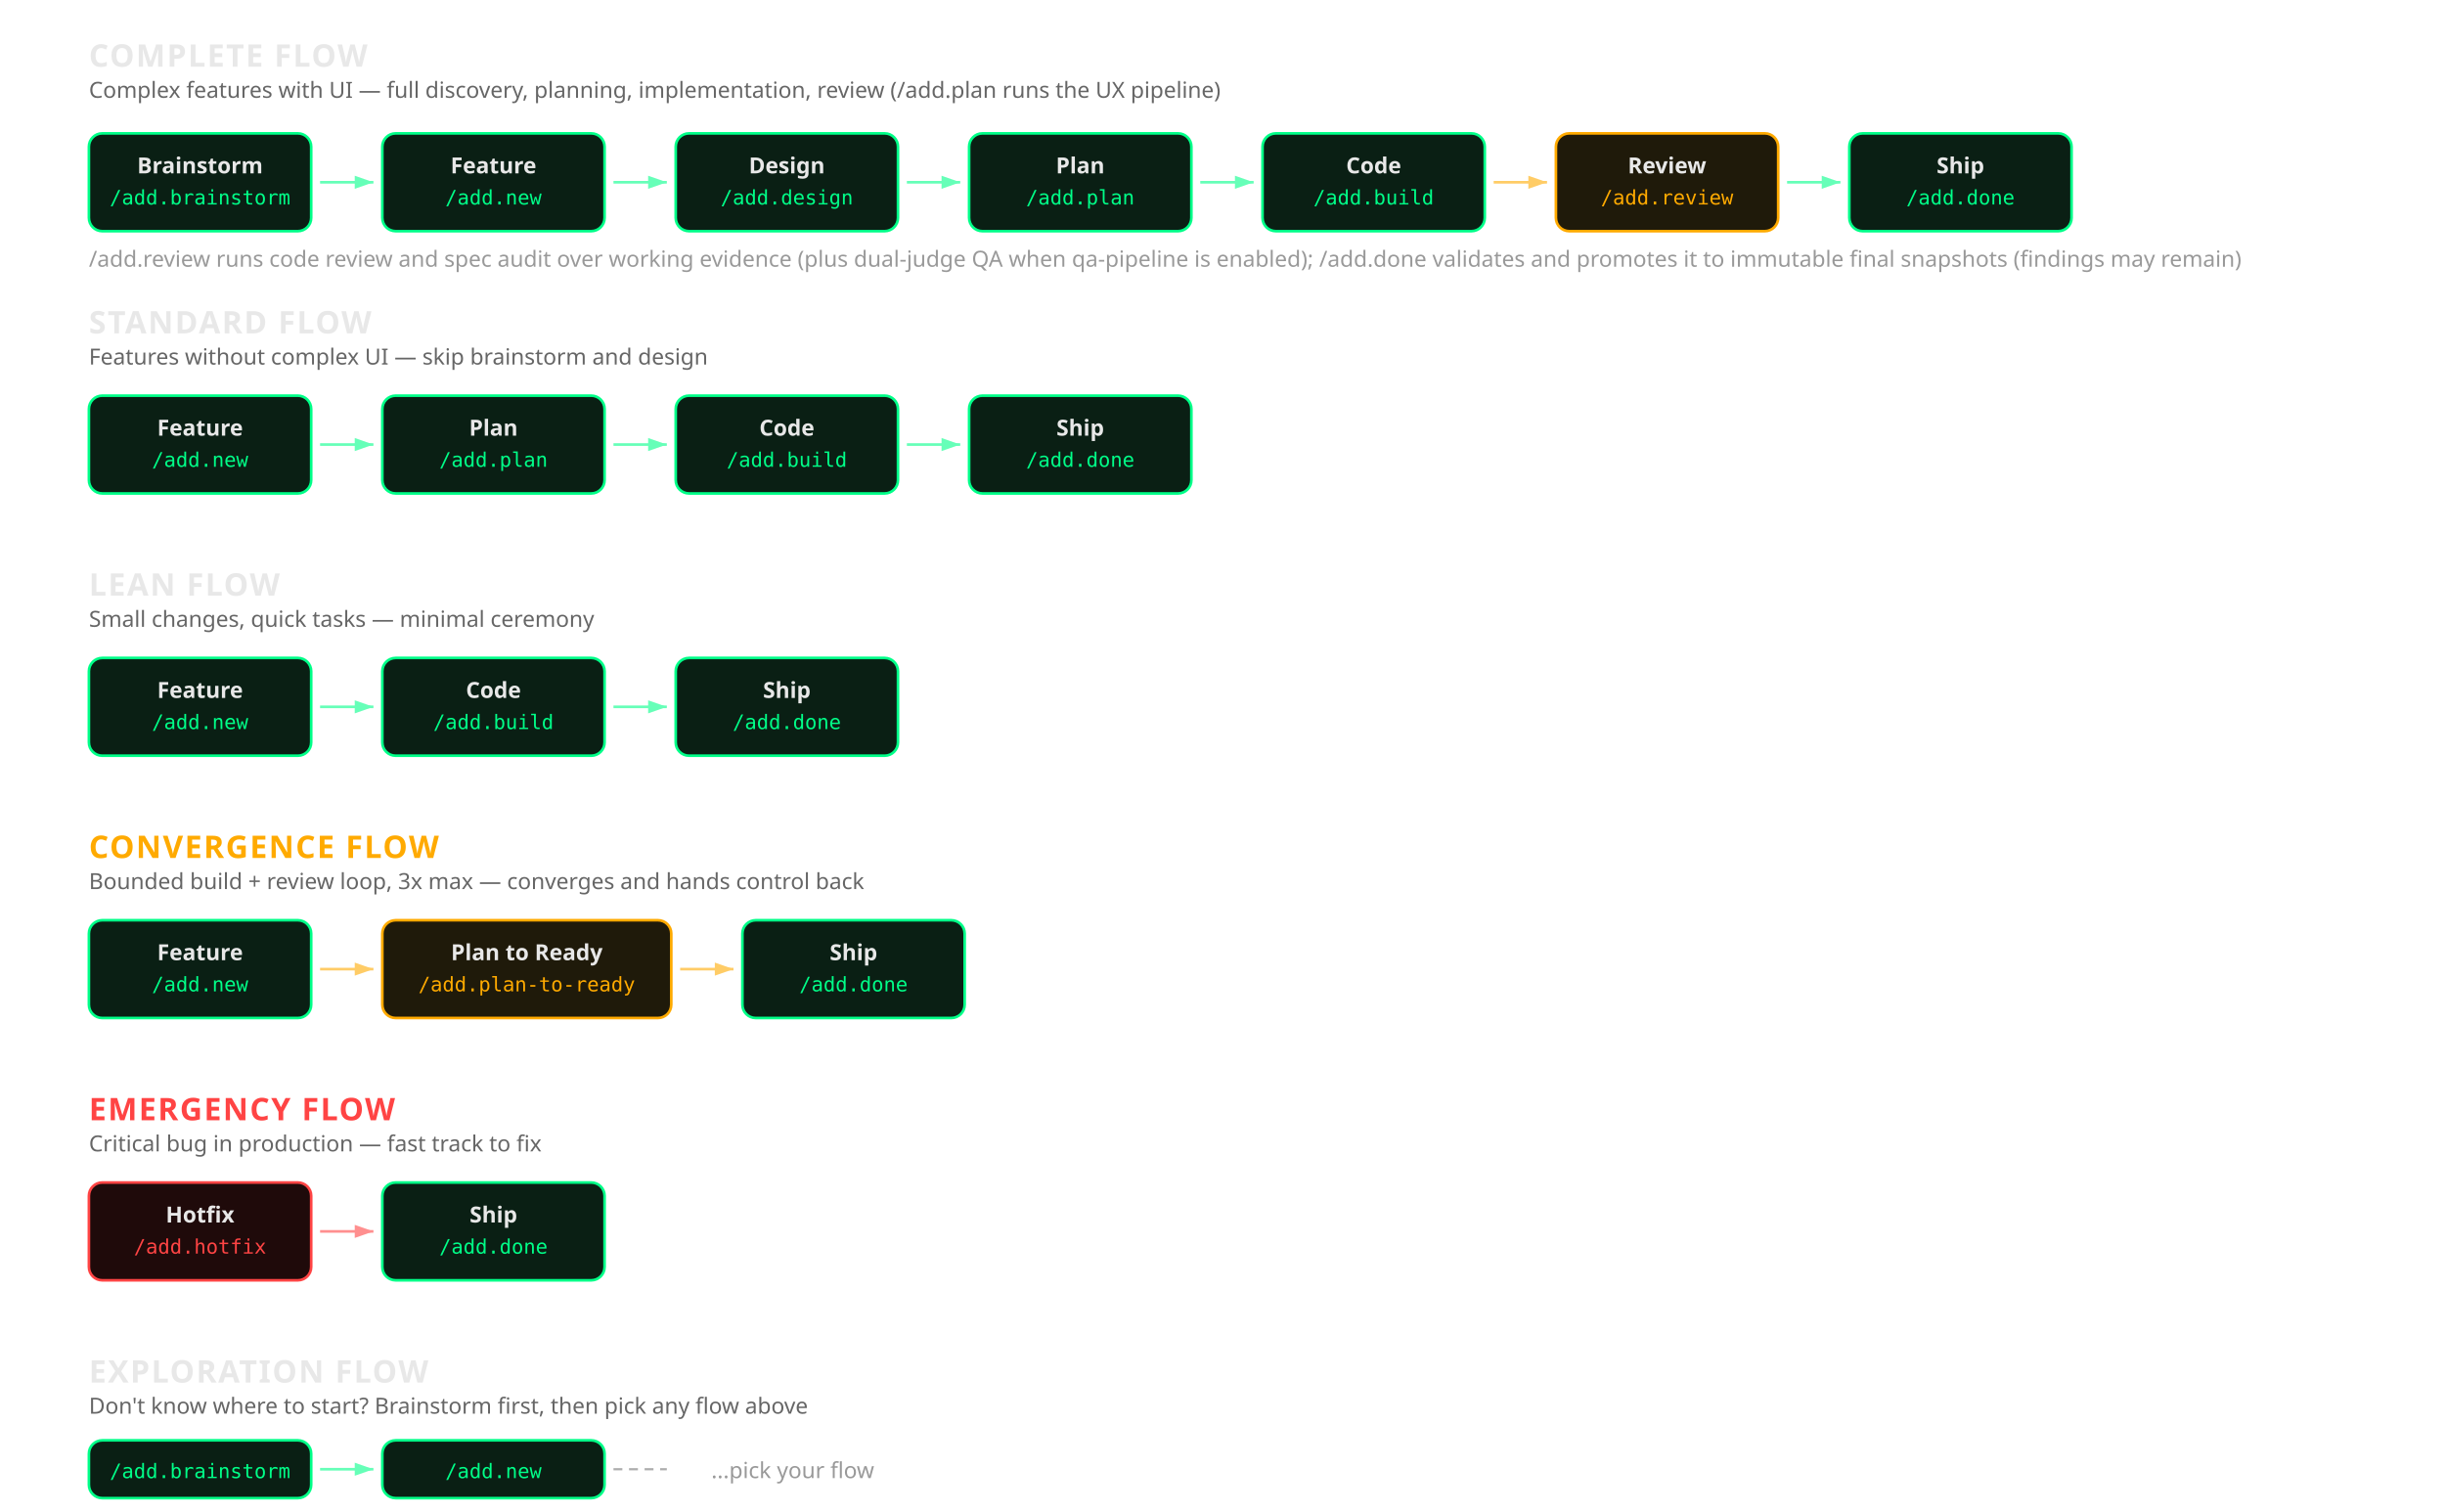
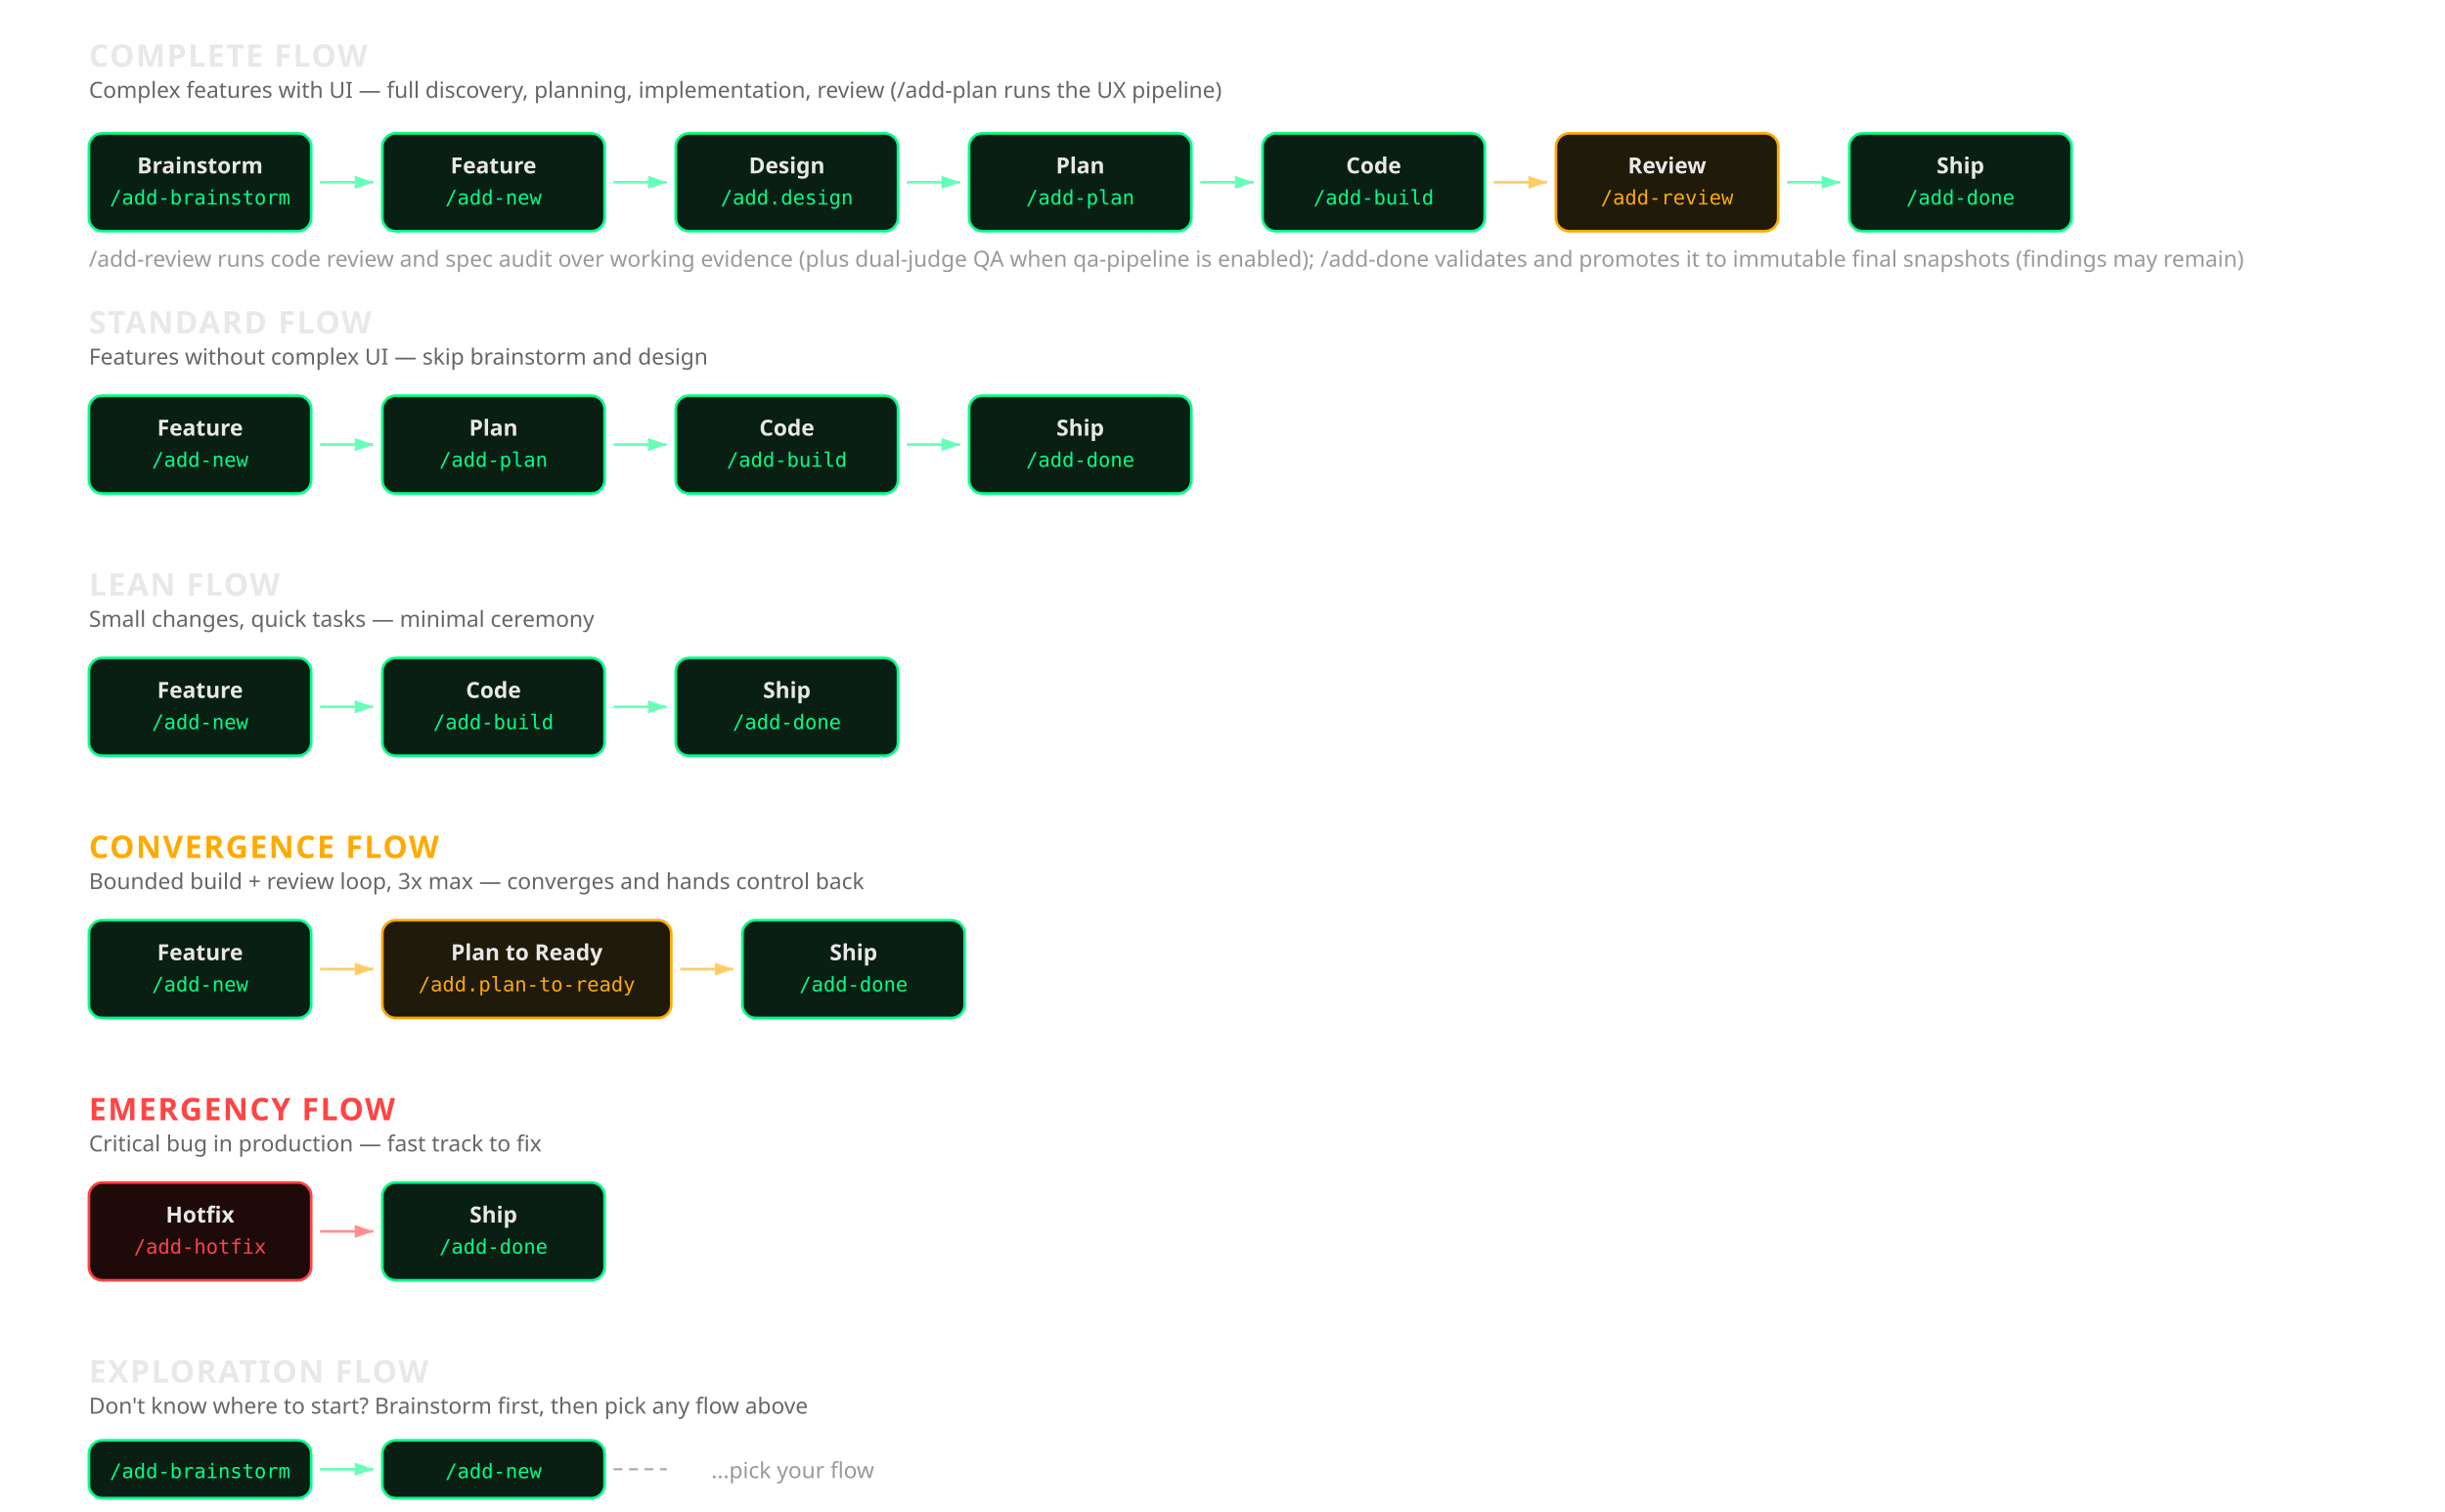
<svg xmlns="http://www.w3.org/2000/svg" viewBox="0 0 1100 680" fill="none">
  <style>
    .title { fill: #e8e8e8; font-family: 'Syne', sans-serif; font-size: 11px; font-weight: 700; }
    .cmd { fill: #00ff88; font-family: 'JetBrains Mono', monospace; font-size: 9px; }
    .desc { fill: #666; font-family: 'Outfit', sans-serif; font-size: 9px; }
    .node { fill: #111; stroke: #222; stroke-width: 1.2; }
    .node-on { fill: #0a1f14; stroke: #00ff88; stroke-width: 1.2; }
    .node-warn { fill: #1f1a0a; stroke: #ffaa00; stroke-width: 1.2; }
    .node-err { fill: #1f0a0a; stroke: #ff4444; stroke-width: 1.2; }
    .ntxt { fill: #e8e8e8; font-family: 'Syne', sans-serif; font-size: 10px; font-weight: 600; }
    .arrow { stroke: #00ff88; stroke-width: 1.2; fill: none; marker-end: url(#ag); opacity: 0.6; }
    .arrow-w { stroke: #ffaa00; stroke-width: 1.2; fill: none; marker-end: url(#aw); opacity: 0.6; }
    .arrow-e { stroke: #ff4444; stroke-width: 1.2; fill: none; marker-end: url(#ae); opacity: 0.6; }
    .arrow-dim { stroke: #333; stroke-width: 1; fill: none; stroke-dasharray: 4 3; opacity: 0.4; }
    .label { fill: #e8e8e8; font-family: 'Syne', sans-serif; font-size: 14px; font-weight: 800; letter-spacing: 0.05em; }
    .sublabel { fill: #666; font-family: 'Outfit', sans-serif; font-size: 10px; }
    .badge { fill: #00ff88; font-family: 'JetBrains Mono', monospace; font-size: 8px; font-weight: 600; }
    .badge-bg { fill: #0a1f14; stroke: #00ff88; stroke-width: 0.8; rx: 4; }
  </style>
  <defs>
    <marker id="ag" viewBox="0 0 10 7" refX="10" refY="3.5" markerWidth="7" markerHeight="5" orient="auto">
      <polygon points="0 0,10 3.5,0 7" fill="#00ff88" />
    </marker>
    <marker id="aw" viewBox="0 0 10 7" refX="10" refY="3.5" markerWidth="7" markerHeight="5" orient="auto">
      <polygon points="0 0,10 3.5,0 7" fill="#ffaa00" />
    </marker>
    <marker id="ae" viewBox="0 0 10 7" refX="10" refY="3.5" markerWidth="7" markerHeight="5" orient="auto">
      <polygon points="0 0,10 3.5,0 7" fill="#ff4444" />
    </marker>
  </defs>
  <text x="40" y="30" class="label">COMPLETE FLOW</text>
-   <text x="40" y="44" class="sublabel">Complex features with UI — full discovery, planning, implementation, review (/add.plan runs the UX pipeline)</text>
+   <text x="40" y="44" class="sublabel">Complex features with UI — full discovery, planning, implementation, review (/add-plan runs the UX pipeline)</text>
  <g transform="translate(40, 60)">
    <rect x="0" y="0" width="100" height="44" rx="6" class="node-on" />
    <text x="50" y="18" text-anchor="middle" class="ntxt">Brainstorm</text>
-     <text x="50" y="32" text-anchor="middle" class="cmd">/add.brainstorm</text>
+     <text x="50" y="32" text-anchor="middle" class="cmd">/add-brainstorm</text>
  </g>
  <line x1="144" y1="82" x2="168" y2="82" class="arrow" />
  <g transform="translate(172, 60)">
    <rect x="0" y="0" width="100" height="44" rx="6" class="node-on" />
    <text x="50" y="18" text-anchor="middle" class="ntxt">Feature</text>
-     <text x="50" y="32" text-anchor="middle" class="cmd">/add.new</text>
+     <text x="50" y="32" text-anchor="middle" class="cmd">/add-new</text>
  </g>
  <line x1="276" y1="82" x2="300" y2="82" class="arrow" />
  <g transform="translate(304, 60)">
    <rect x="0" y="0" width="100" height="44" rx="6" class="node-on" />
    <text x="50" y="18" text-anchor="middle" class="ntxt">Design</text>
    <text x="50" y="32" text-anchor="middle" class="cmd">/add.design</text>
  </g>
  <line x1="408" y1="82" x2="432" y2="82" class="arrow" />
  <g transform="translate(436, 60)">
    <rect x="0" y="0" width="100" height="44" rx="6" class="node-on" />
    <text x="50" y="18" text-anchor="middle" class="ntxt">Plan</text>
-     <text x="50" y="32" text-anchor="middle" class="cmd">/add.plan</text>
+     <text x="50" y="32" text-anchor="middle" class="cmd">/add-plan</text>
  </g>
  <line x1="540" y1="82" x2="564" y2="82" class="arrow" />
  <g transform="translate(568, 60)">
    <rect x="0" y="0" width="100" height="44" rx="6" class="node-on" />
    <text x="50" y="18" text-anchor="middle" class="ntxt">Code</text>
-     <text x="50" y="32" text-anchor="middle" class="cmd">/add.build</text>
+     <text x="50" y="32" text-anchor="middle" class="cmd">/add-build</text>
  </g>
  <line x1="672" y1="82" x2="696" y2="82" class="arrow-w" />
  <g transform="translate(700, 60)">
    <rect x="0" y="0" width="100" height="44" rx="6" class="node-warn" />
    <text x="50" y="18" text-anchor="middle" class="ntxt">Review</text>
-     <text x="50" y="32" text-anchor="middle" class="cmd" style="fill:#ffaa00">/add.review</text>
+     <text x="50" y="32" text-anchor="middle" class="cmd" style="fill:#ffaa00">/add-review</text>
  </g>
  <line x1="804" y1="82" x2="828" y2="82" class="arrow" />
  <g transform="translate(832, 60)">
    <rect x="0" y="0" width="100" height="44" rx="6" class="node-on" />
    <text x="50" y="18" text-anchor="middle" class="ntxt">Ship</text>
-     <text x="50" y="32" text-anchor="middle" class="cmd">/add.done</text>
+     <text x="50" y="32" text-anchor="middle" class="cmd">/add-done</text>
  </g>
-   <text x="40" y="120" class="sublabel" style="fill:#999">/add.review runs code review and spec audit over working evidence (plus dual-judge QA when qa-pipeline is enabled); /add.done validates and promotes it to immutable final snapshots (findings may remain)</text>
+   <text x="40" y="120" class="sublabel" style="fill:#999">/add-review runs code review and spec audit over working evidence (plus dual-judge QA when qa-pipeline is enabled); /add-done validates and promotes it to immutable final snapshots (findings may remain)</text>
  <text x="40" y="150" class="label">STANDARD FLOW</text>
  <text x="40" y="164" class="sublabel">Features without complex UI — skip brainstorm and design</text>
  <g transform="translate(40, 178)">
    <rect x="0" y="0" width="100" height="44" rx="6" class="node-on" />
    <text x="50" y="18" text-anchor="middle" class="ntxt">Feature</text>
-     <text x="50" y="32" text-anchor="middle" class="cmd">/add.new</text>
+     <text x="50" y="32" text-anchor="middle" class="cmd">/add-new</text>
  </g>
  <line x1="144" y1="200" x2="168" y2="200" class="arrow" />
  <g transform="translate(172, 178)">
    <rect x="0" y="0" width="100" height="44" rx="6" class="node-on" />
    <text x="50" y="18" text-anchor="middle" class="ntxt">Plan</text>
-     <text x="50" y="32" text-anchor="middle" class="cmd">/add.plan</text>
+     <text x="50" y="32" text-anchor="middle" class="cmd">/add-plan</text>
  </g>
  <line x1="276" y1="200" x2="300" y2="200" class="arrow" />
  <g transform="translate(304, 178)">
    <rect x="0" y="0" width="100" height="44" rx="6" class="node-on" />
    <text x="50" y="18" text-anchor="middle" class="ntxt">Code</text>
-     <text x="50" y="32" text-anchor="middle" class="cmd">/add.build</text>
+     <text x="50" y="32" text-anchor="middle" class="cmd">/add-build</text>
  </g>
  <line x1="408" y1="200" x2="432" y2="200" class="arrow" />
  <g transform="translate(436, 178)">
    <rect x="0" y="0" width="100" height="44" rx="6" class="node-on" />
    <text x="50" y="18" text-anchor="middle" class="ntxt">Ship</text>
-     <text x="50" y="32" text-anchor="middle" class="cmd">/add.done</text>
+     <text x="50" y="32" text-anchor="middle" class="cmd">/add-done</text>
  </g>
  <text x="40" y="268" class="label">LEAN FLOW</text>
  <text x="40" y="282" class="sublabel">Small changes, quick tasks — minimal ceremony</text>
  <g transform="translate(40, 296)">
    <rect x="0" y="0" width="100" height="44" rx="6" class="node-on" />
    <text x="50" y="18" text-anchor="middle" class="ntxt">Feature</text>
-     <text x="50" y="32" text-anchor="middle" class="cmd">/add.new</text>
+     <text x="50" y="32" text-anchor="middle" class="cmd">/add-new</text>
  </g>
  <line x1="144" y1="318" x2="168" y2="318" class="arrow" />
  <g transform="translate(172, 296)">
    <rect x="0" y="0" width="100" height="44" rx="6" class="node-on" />
    <text x="50" y="18" text-anchor="middle" class="ntxt">Code</text>
-     <text x="50" y="32" text-anchor="middle" class="cmd">/add.build</text>
+     <text x="50" y="32" text-anchor="middle" class="cmd">/add-build</text>
  </g>
  <line x1="276" y1="318" x2="300" y2="318" class="arrow" />
  <g transform="translate(304, 296)">
    <rect x="0" y="0" width="100" height="44" rx="6" class="node-on" />
    <text x="50" y="18" text-anchor="middle" class="ntxt">Ship</text>
-     <text x="50" y="32" text-anchor="middle" class="cmd">/add.done</text>
+     <text x="50" y="32" text-anchor="middle" class="cmd">/add-done</text>
  </g>
  <text x="40" y="386" class="label" style="fill:#ffaa00">CONVERGENCE FLOW</text>
  <text x="40" y="400" class="sublabel">Bounded build + review loop, 3x max — converges and hands control back</text>
  <g transform="translate(40, 414)">
    <rect x="0" y="0" width="100" height="44" rx="6" class="node-on" />
    <text x="50" y="18" text-anchor="middle" class="ntxt">Feature</text>
-     <text x="50" y="32" text-anchor="middle" class="cmd">/add.new</text>
+     <text x="50" y="32" text-anchor="middle" class="cmd">/add-new</text>
  </g>
  <line x1="144" y1="436" x2="168" y2="436" class="arrow-w" />
  <g transform="translate(172, 414)">
    <rect x="0" y="0" width="130" height="44" rx="6" class="node-warn" />
    <text x="65" y="18" text-anchor="middle" class="ntxt">Plan to Ready</text>
    <text x="65" y="32" text-anchor="middle" class="cmd" style="fill:#ffaa00">/add.plan-to-ready</text>
  </g>
  <line x1="306" y1="436" x2="330" y2="436" class="arrow-w" />
  <g transform="translate(334, 414)">
    <rect x="0" y="0" width="100" height="44" rx="6" class="node-on" />
    <text x="50" y="18" text-anchor="middle" class="ntxt">Ship</text>
-     <text x="50" y="32" text-anchor="middle" class="cmd">/add.done</text>
+     <text x="50" y="32" text-anchor="middle" class="cmd">/add-done</text>
  </g>
  <text x="40" y="504" class="label" style="fill:#ff4444">EMERGENCY FLOW</text>
  <text x="40" y="518" class="sublabel">Critical bug in production — fast track to fix</text>
  <g transform="translate(40, 532)">
    <rect x="0" y="0" width="100" height="44" rx="6" class="node-err" />
    <text x="50" y="18" text-anchor="middle" class="ntxt">Hotfix</text>
-     <text x="50" y="32" text-anchor="middle" class="cmd" style="fill:#ff4444">/add.hotfix</text>
+     <text x="50" y="32" text-anchor="middle" class="cmd" style="fill:#ff4444">/add-hotfix</text>
  </g>
  <line x1="144" y1="554" x2="168" y2="554" class="arrow-e" />
  <g transform="translate(172, 532)">
    <rect x="0" y="0" width="100" height="44" rx="6" class="node-on" />
    <text x="50" y="18" text-anchor="middle" class="ntxt">Ship</text>
-     <text x="50" y="32" text-anchor="middle" class="cmd">/add.done</text>
+     <text x="50" y="32" text-anchor="middle" class="cmd">/add-done</text>
  </g>
  <text x="40" y="622" class="label">EXPLORATION FLOW</text>
  <text x="40" y="636" class="sublabel">Don't know where to start? Brainstorm first, then pick any flow above</text>
  <g transform="translate(40, 648)">
    <rect x="0" y="0" width="100" height="26" rx="6" class="node-on" />
-     <text x="50" y="17" text-anchor="middle" class="cmd">/add.brainstorm</text>
+     <text x="50" y="17" text-anchor="middle" class="cmd">/add-brainstorm</text>
  </g>
  <line x1="144" y1="661" x2="168" y2="661" class="arrow" />
  <g transform="translate(172, 648)">
    <rect x="0" y="0" width="100" height="26" rx="6" class="node-on" />
-     <text x="50" y="17" text-anchor="middle" class="cmd">/add.new</text>
+     <text x="50" y="17" text-anchor="middle" class="cmd">/add-new</text>
  </g>
  <line x1="276" y1="661" x2="300" y2="661" class="arrow-dim" />
  <text x="320" y="665" class="sublabel" style="fill:#999">...pick your flow</text>
</svg>
